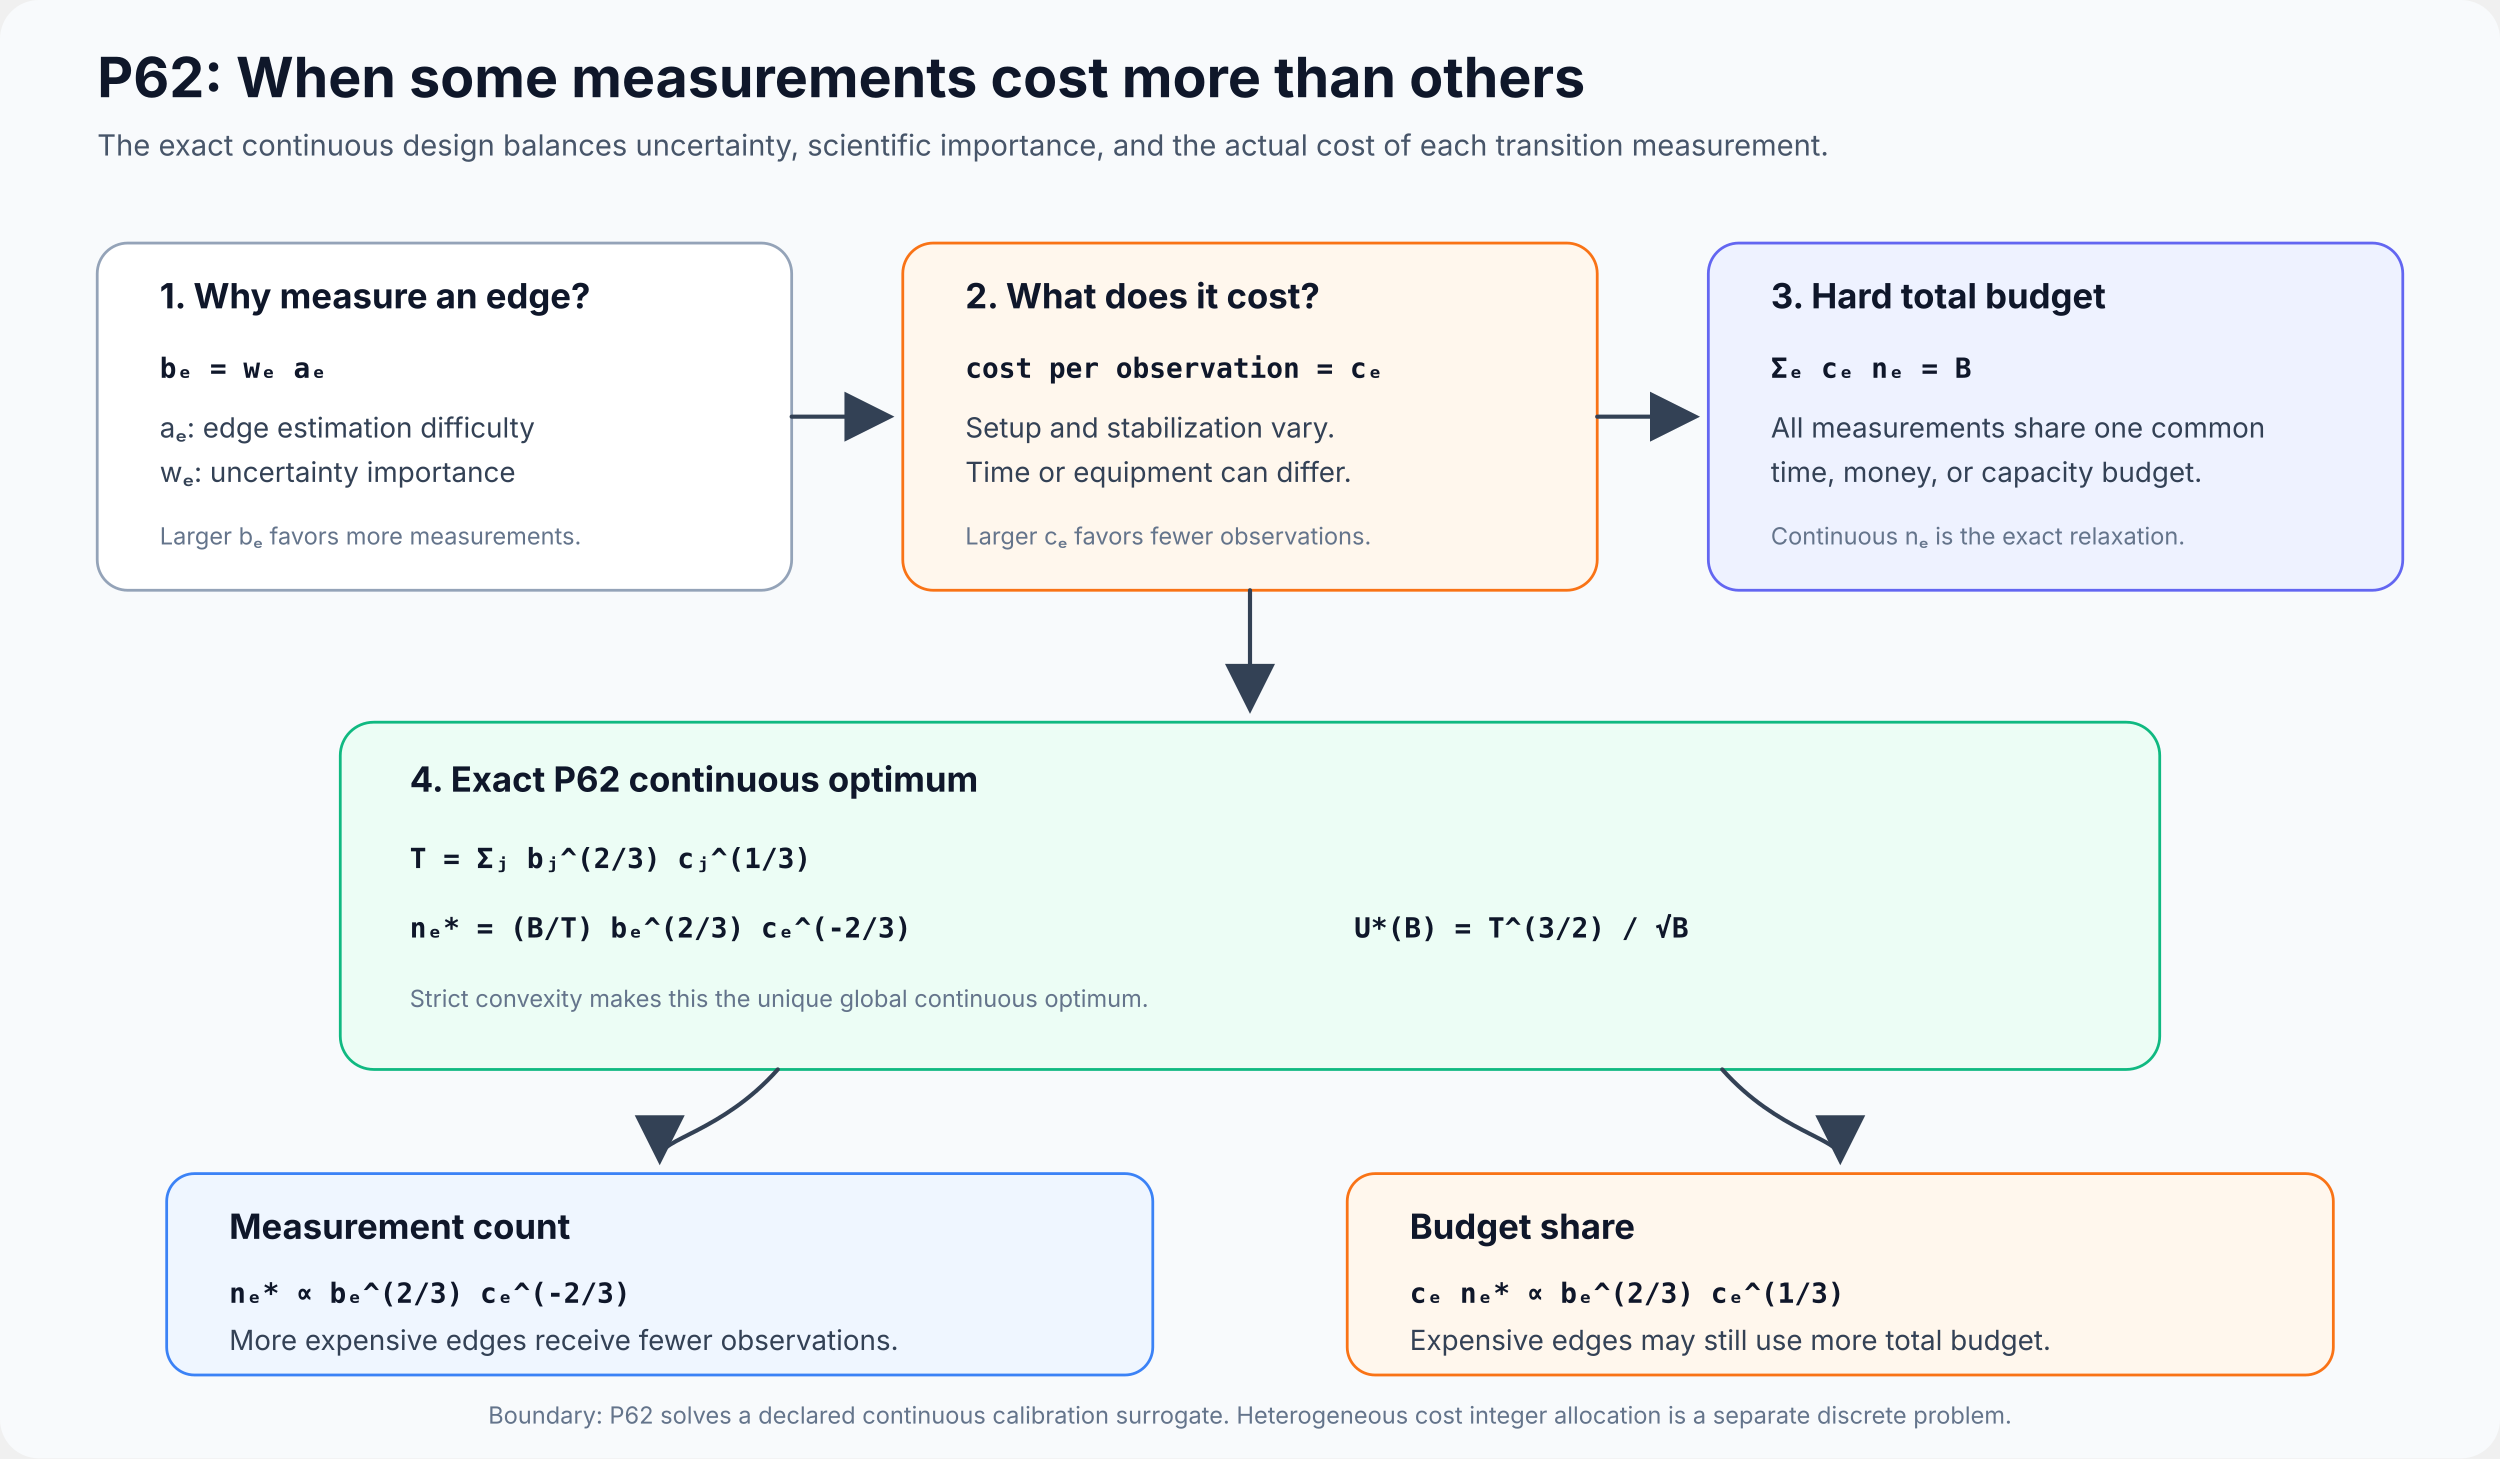
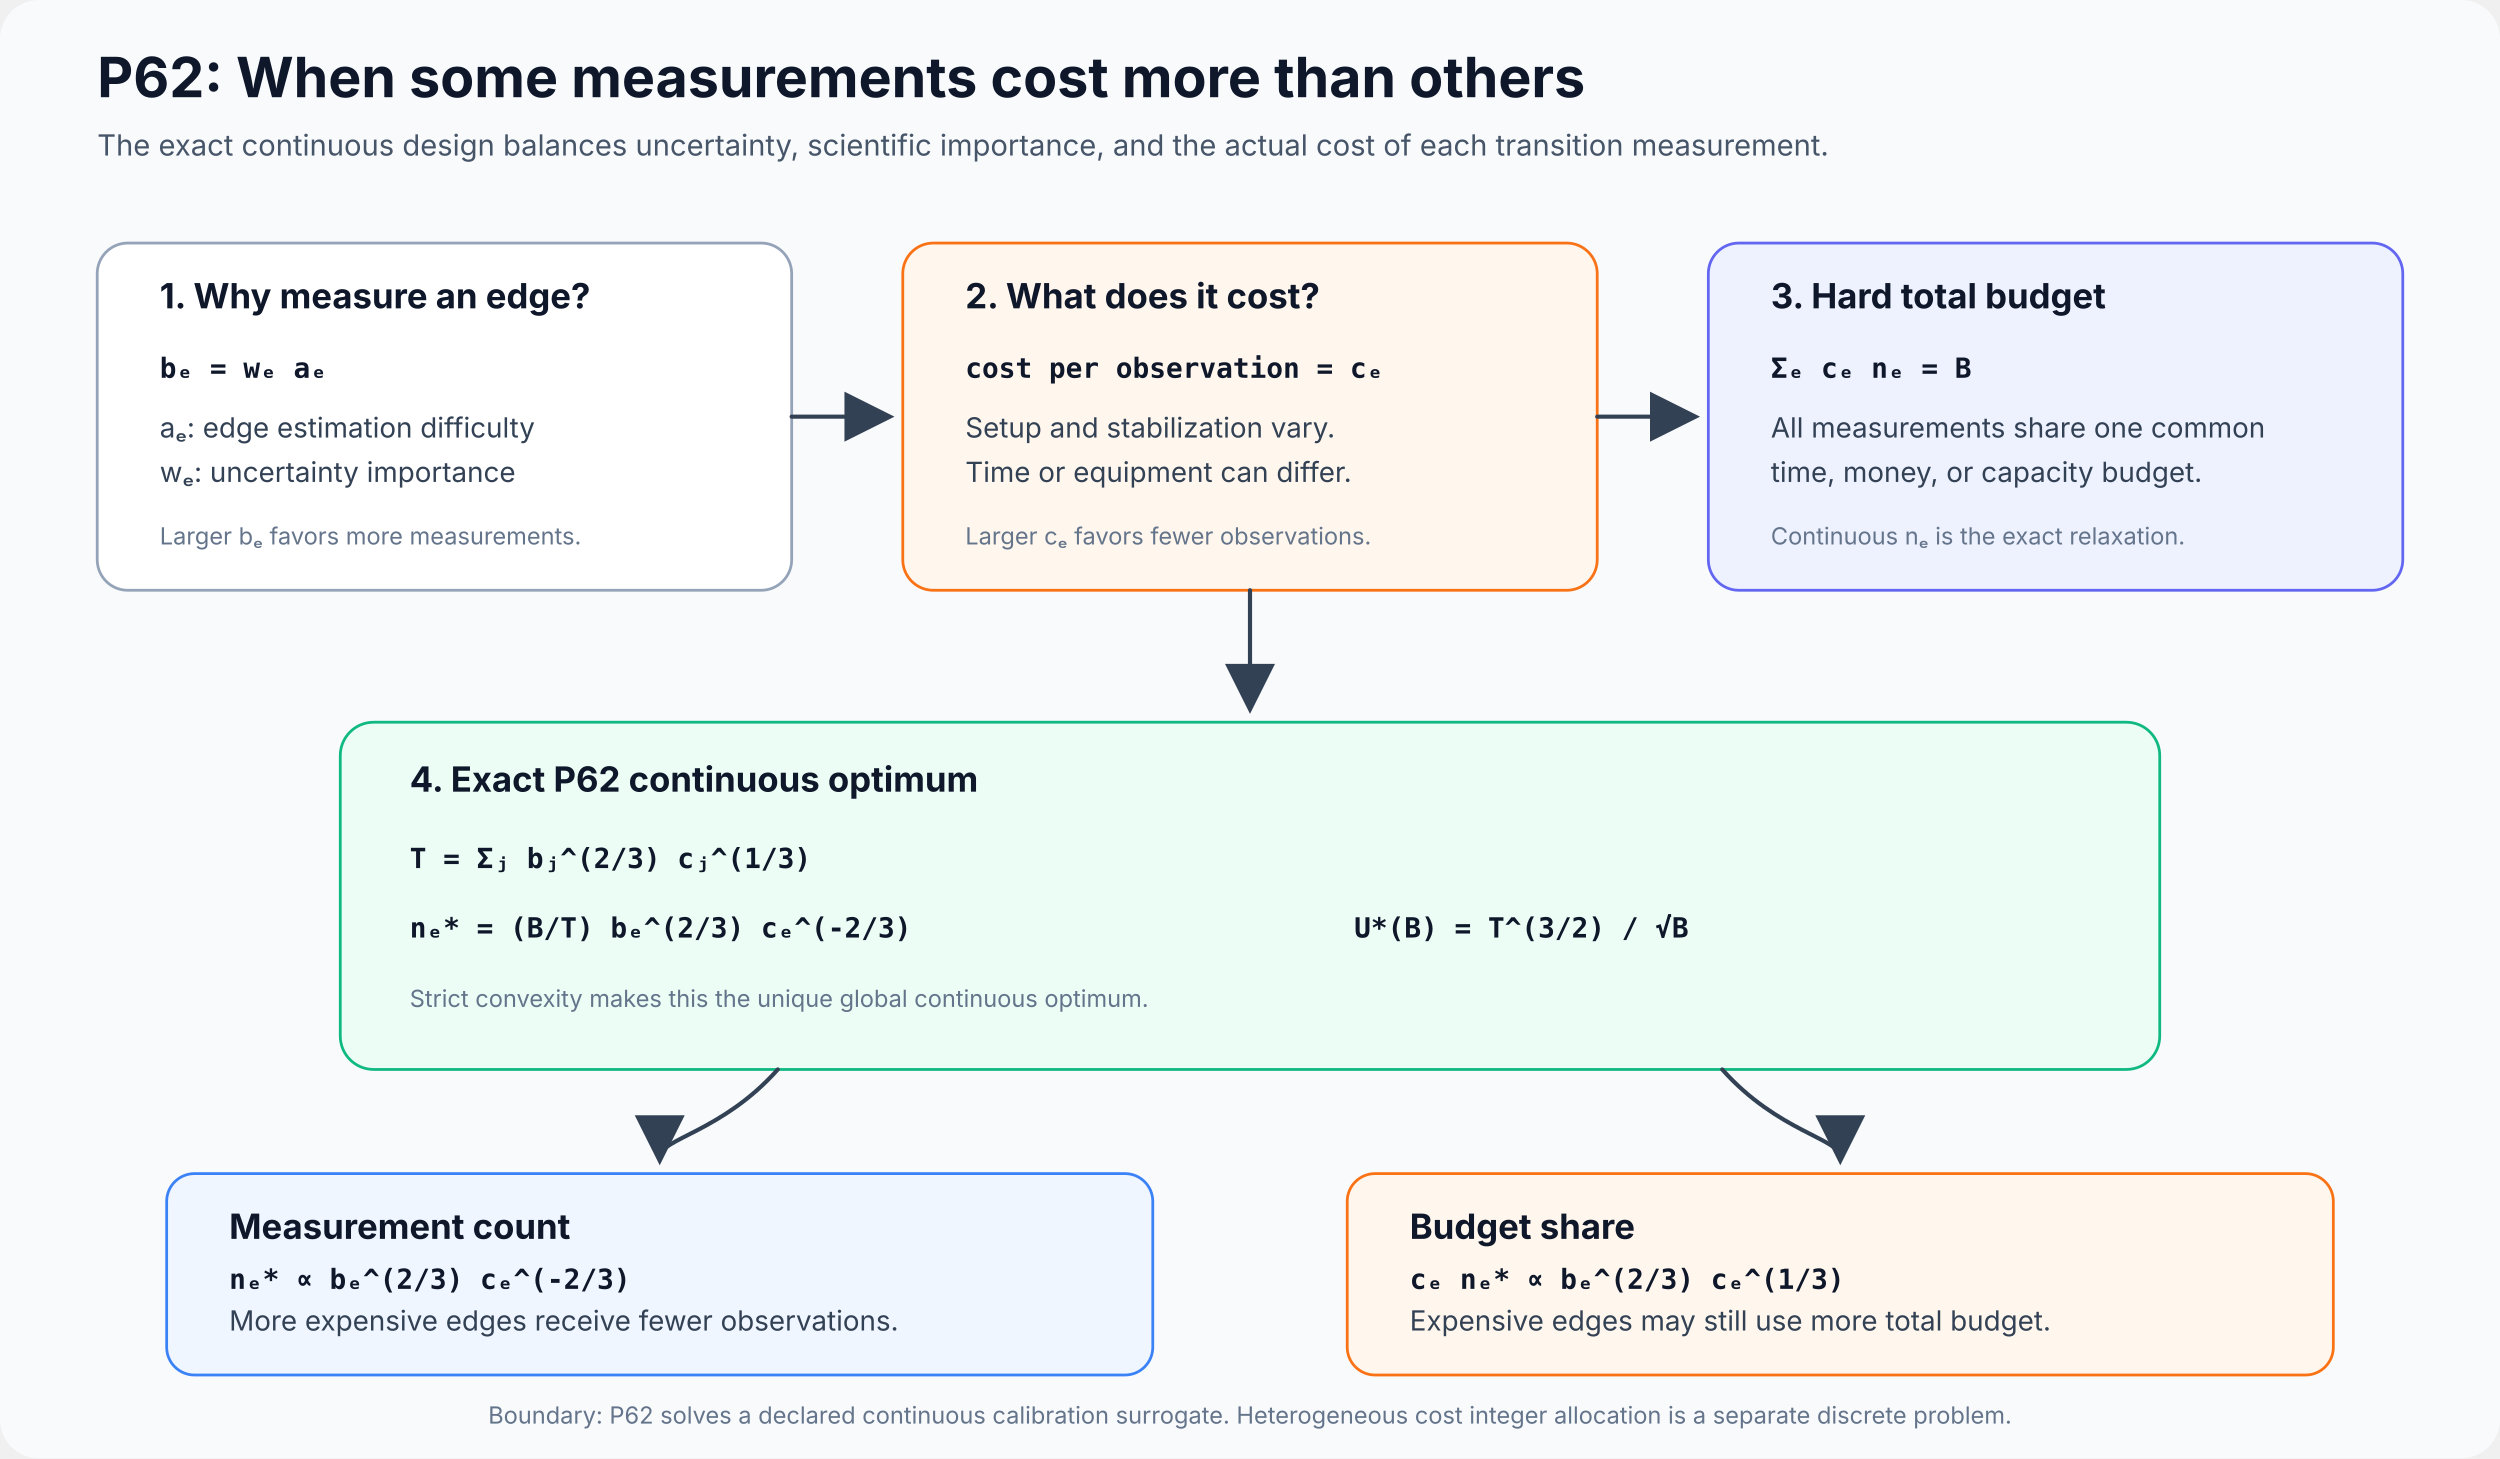
<svg xmlns="http://www.w3.org/2000/svg" width="1800" height="1050" viewBox="0 0 1800 1050" role="img" aria-labelledby="title desc">
  <defs>
    <marker id="arrow" markerWidth="12" markerHeight="12" refX="10" refY="6" orient="auto">
      <path d="M0 0 L12 6 L0 12 Z" fill="#334155" />
    </marker>
    <style>
      .h1{font:700 40px system-ui,-apple-system,"Segoe UI",sans-serif;fill:#0f172a}
      .sub{font:400 21px system-ui,-apple-system,"Segoe UI",sans-serif;fill:#475569}
      .bt{font:700 25px system-ui,-apple-system,"Segoe UI",sans-serif;fill:#0f172a}
      .tx{font:400 20px system-ui,-apple-system,"Segoe UI",sans-serif;fill:#334155}
      .math{font:600 20px ui-monospace,SFMono-Regular,Menlo,Consolas,monospace;fill:#0f172a}
      .small{font:400 17px system-ui,-apple-system,"Segoe UI",sans-serif;fill:#64748b}
      .arrow{fill:none;stroke:#334155;stroke-width:3;stroke-linecap:round;marker-end:url(#arrow)}
      .card{stroke-width:2}
    </style>
  </defs>
  <rect width="1800" height="1050" rx="28" fill="#f8fafc" />
  <text x="70" y="70" class="h1">P62: When some measurements cost more than others</text>
  <text x="70" y="112" class="sub">The exact continuous design balances uncertainty, scientific importance, and the actual cost of each transition measurement.</text>
  <g id="p62-importance" data-qa-block="true" data-x="70" data-y="175" data-width="500" data-height="250">
    <rect class="card" x="70" y="175" width="500" height="250" rx="22" fill="#ffffff" stroke="#94a3b8" />
    <text x="115" y="222" class="bt">1. Why measure an edge?</text>
    <text x="115" y="272" class="math">bₑ = wₑ aₑ</text>
    <text x="115" y="315" class="tx">aₑ: edge estimation difficulty</text>
    <text x="115" y="347" class="tx">wₑ: uncertainty importance</text>
    <text x="115" y="392" class="small">Larger bₑ favors more measurements.</text>
  </g>
  <g id="p62-cost" data-qa-block="true" data-x="650" data-y="175" data-width="500" data-height="250">
    <rect class="card" x="650" y="175" width="500" height="250" rx="22" fill="#fff7ed" stroke="#f97316" />
    <text x="695" y="222" class="bt">2. What does it cost?</text>
    <text x="695" y="272" class="math">cost per observation = cₑ</text>
    <text x="695" y="315" class="tx">Setup and stabilization vary.</text>
    <text x="695" y="347" class="tx">Time or equipment can differ.</text>
    <text x="695" y="392" class="small">Larger cₑ favors fewer observations.</text>
  </g>
  <g id="p62-budget" data-qa-block="true" data-x="1230" data-y="175" data-width="500" data-height="250">
    <rect class="card" x="1230" y="175" width="500" height="250" rx="22" fill="#eef2ff" stroke="#6366f1" />
    <text x="1275" y="222" class="bt">3. Hard total budget</text>
    <text x="1275" y="272" class="math">Σₑ cₑ nₑ = B</text>
    <text x="1275" y="315" class="tx">All measurements share one common</text>
    <text x="1275" y="347" class="tx">time, money, or capacity budget.</text>
    <text x="1275" y="392" class="small">Continuous nₑ is the exact relaxation.</text>
  </g>
  <path d="M570 300 H638" class="arrow" data-from="p62-importance" data-to="p62-cost" />
  <path d="M1150 300 H1218" class="arrow" data-from="p62-cost" data-to="p62-budget" />
  <g id="p62-optimum" data-qa-block="true" data-x="245" data-y="520" data-width="1310" data-height="250">
    <rect class="card" x="245" y="520" width="1310" height="250" rx="24" fill="#ecfdf5" stroke="#10b981" />
    <text x="295" y="570" class="bt">4. Exact P62 continuous optimum</text>
    <text x="295" y="625" class="math">T = Σⱼ bⱼ^(2/3) cⱼ^(1/3)</text>
    <text x="295" y="675" class="math">nₑ* = (B/T) bₑ^(2/3) cₑ^(-2/3)</text>
    <text x="975" y="675" class="math">U*(B) = T^(3/2) / √B</text>
    <text x="295" y="725" class="small">Strict convexity makes this the unique global continuous optimum.</text>
  </g>
  <path d="M900 425 V508" class="arrow" data-from="p62-cost" data-to="p62-optimum" />
  <g id="p62-count" data-qa-block="true" data-x="120" data-y="845" data-width="710" data-height="145">
    <rect class="card" x="120" y="845" width="710" height="145" rx="20" fill="#eff6ff" stroke="#3b82f6" />
    <text x="165" y="892" class="bt">Measurement count</text>
-     <text x="165" y="938" class="math">nₑ* ∝ bₑ^(2/3) cₑ^(-2/3)</text>
-     <text x="165" y="972" class="tx">More expensive edges receive fewer observations.</text>
+     <text x="165" y="928" class="math">nₑ* ∝ bₑ^(2/3) cₑ^(-2/3)</text>
+     <text x="165" y="958" class="tx">More expensive edges receive fewer observations.</text>
  </g>
  <g id="p62-share" data-qa-block="true" data-x="970" data-y="845" data-width="710" data-height="145">
    <rect class="card" x="970" y="845" width="710" height="145" rx="20" fill="#fff7ed" stroke="#f97316" />
    <text x="1015" y="892" class="bt">Budget share</text>
-     <text x="1015" y="938" class="math">cₑ nₑ* ∝ bₑ^(2/3) cₑ^(1/3)</text>
-     <text x="1015" y="972" class="tx">Expensive edges may still use more total budget.</text>
+     <text x="1015" y="928" class="math">cₑ nₑ* ∝ bₑ^(2/3) cₑ^(1/3)</text>
+     <text x="1015" y="958" class="tx">Expensive edges may still use more total budget.</text>
  </g>
  <path d="M560 770 C520 815 475 820 475 833" class="arrow" data-from="p62-optimum" data-to="p62-count" />
  <path d="M1240 770 C1280 815 1325 820 1325 833" class="arrow" data-from="p62-optimum" data-to="p62-share" />
  <text x="900" y="1025" text-anchor="middle" class="small">Boundary: P62 solves a declared continuous calibration surrogate. Heterogeneous cost integer allocation is a separate discrete problem.</text>
</svg>
